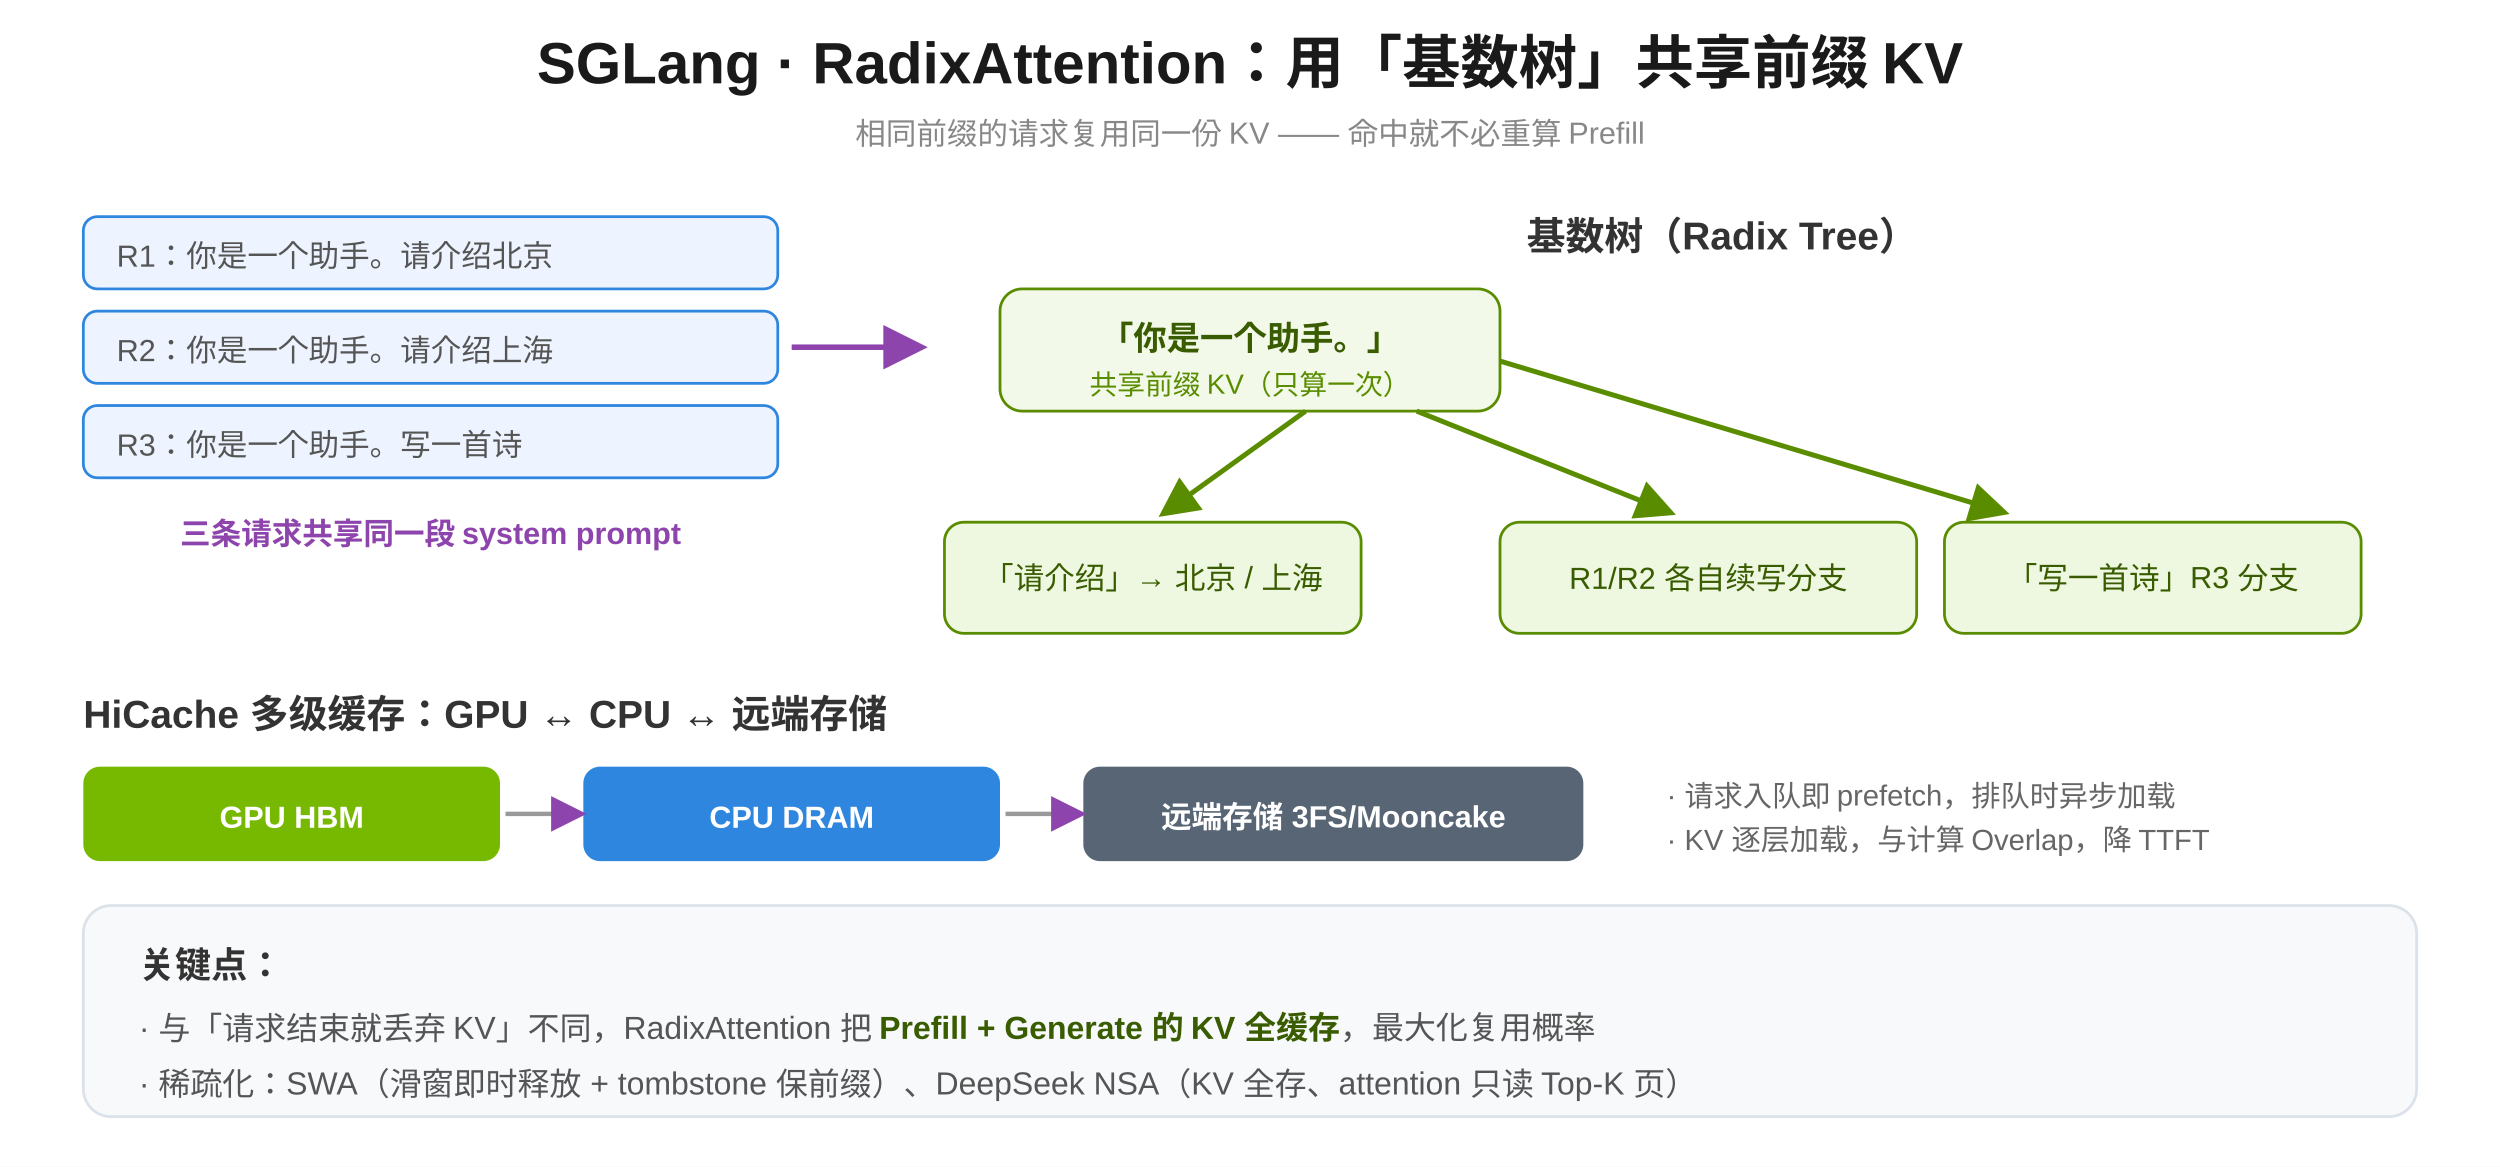
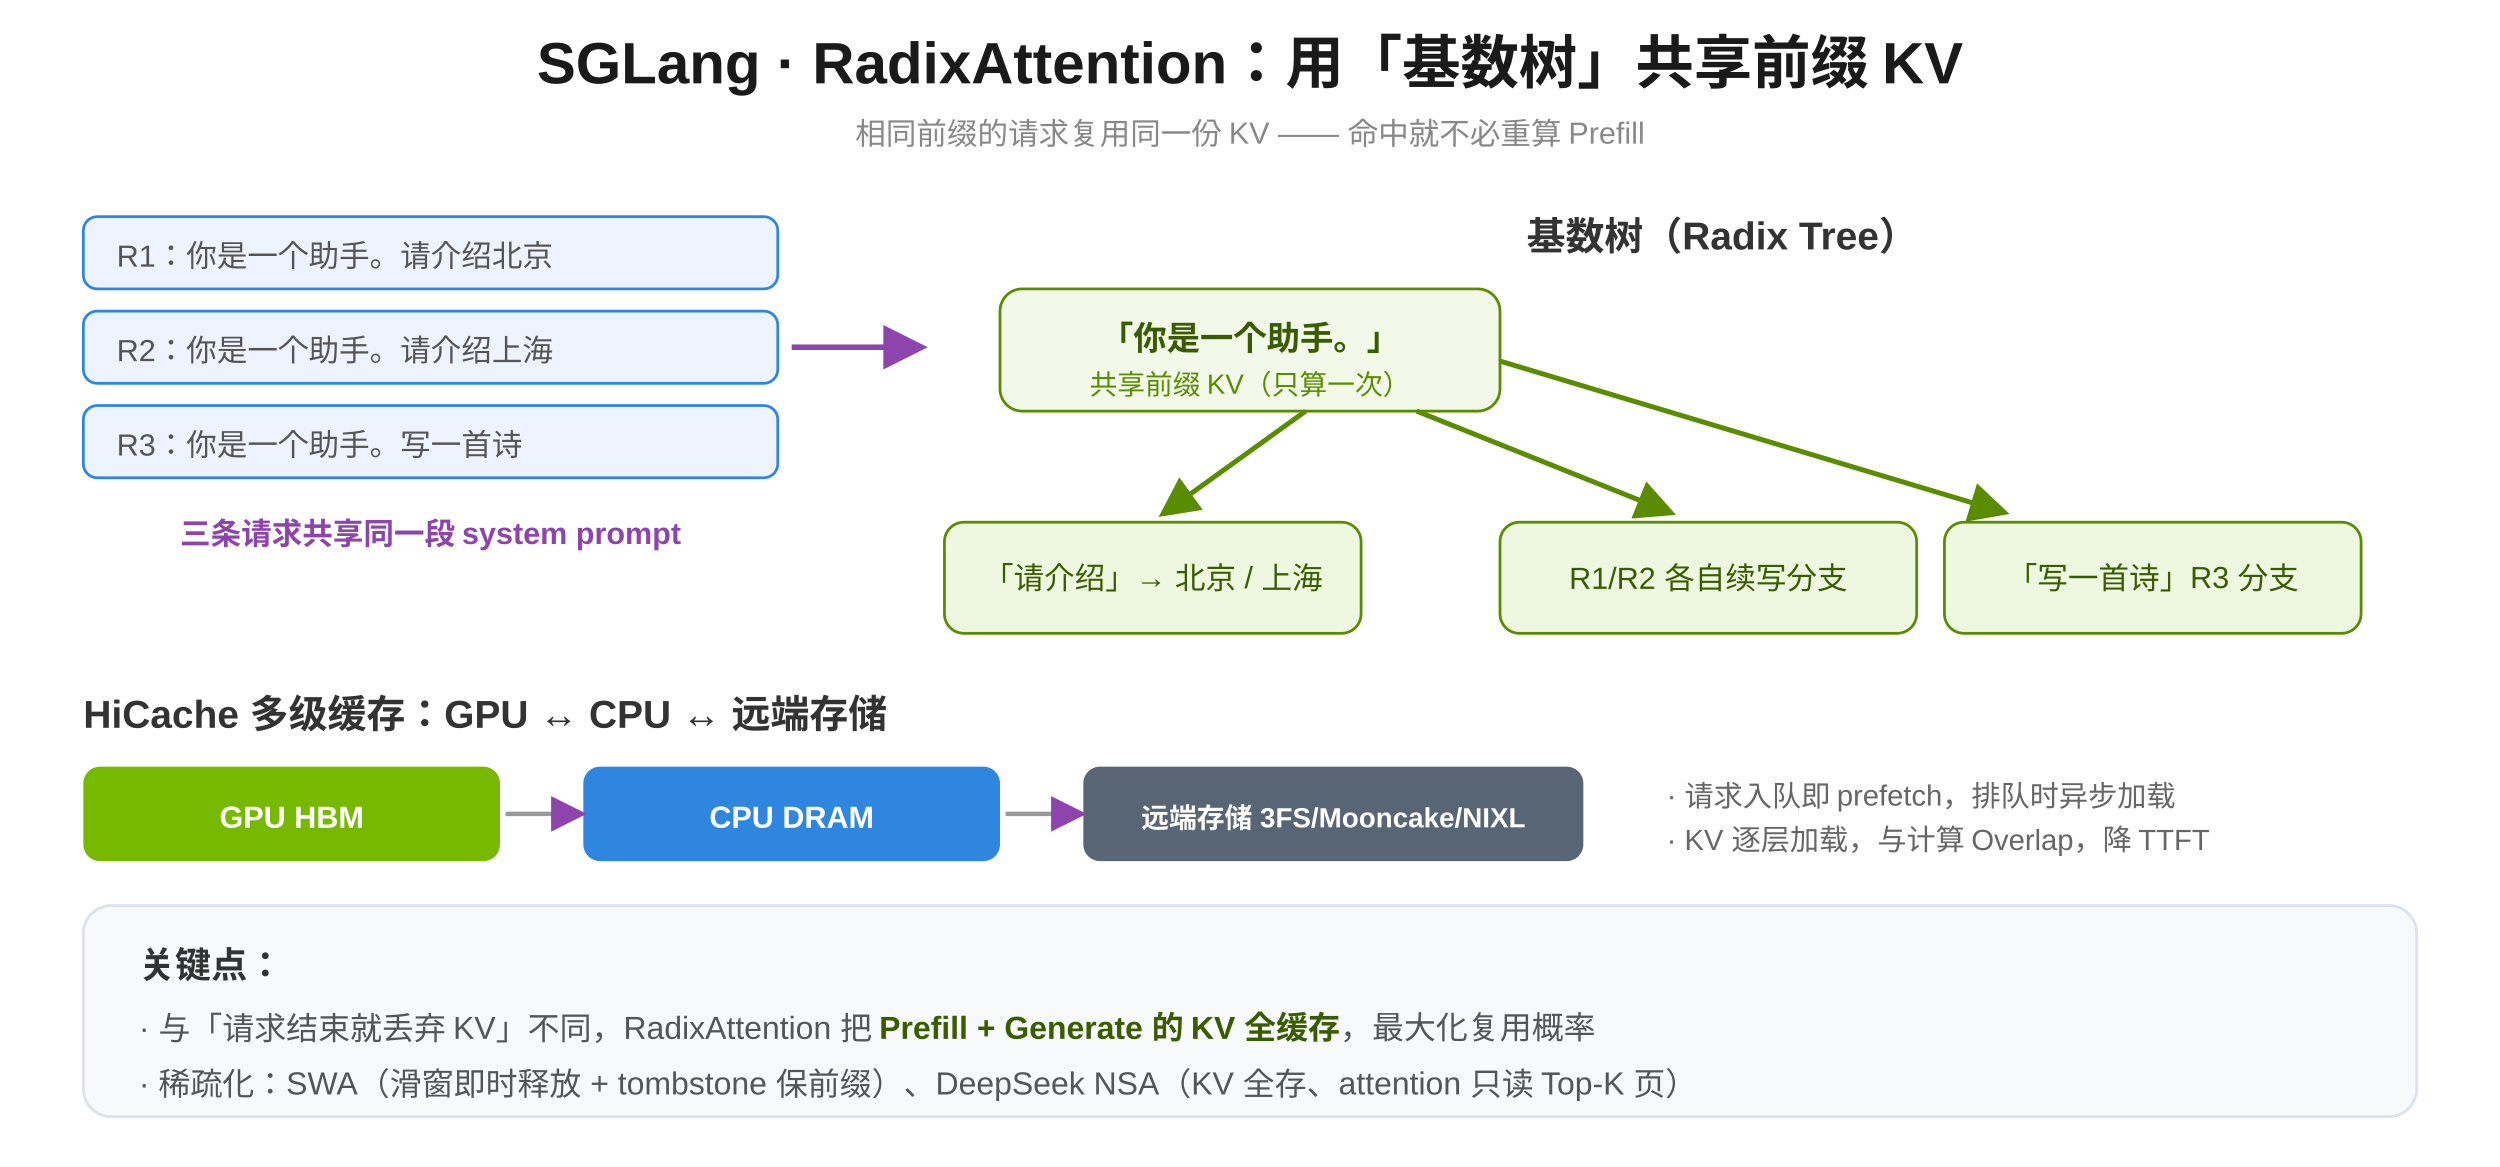
<svg xmlns="http://www.w3.org/2000/svg" viewBox="0 0 900 420" font-family="'PingFang SC','Microsoft YaHei','Helvetica Neue',Arial,sans-serif">
  <rect width="900" height="420" fill="#ffffff" />
  <text x="450" y="30" text-anchor="middle" font-size="21" font-weight="700" fill="#1a1a1a">SGLang · RadixAttention：用「基数树」共享前缀 KV</text>
  <text x="450" y="52" text-anchor="middle" font-size="11" fill="#888">相同前缀的请求复用同一份 KV —— 命中就不必重算 Prefill</text>
  <g font-size="11" fill="#555">
    <rect x="30" y="78" width="250" height="26" rx="5" fill="#eef4ff" stroke="#2e86de" />
    <text x="42" y="96">R1：你是一个助手。请介绍北京</text>
    <rect x="30" y="112" width="250" height="26" rx="5" fill="#eef4ff" stroke="#2e86de" />
    <text x="42" y="130">R2：你是一个助手。请介绍上海</text>
    <rect x="30" y="146" width="250" height="26" rx="5" fill="#eef4ff" stroke="#2e86de" />
    <text x="42" y="164">R3：你是一个助手。写一首诗</text>
  </g>
  <text x="155" y="196" text-anchor="middle" font-size="11" fill="#8e44ad" font-weight="700">三条请求共享同一段 system prompt</text>
  <path d="M285 125 L330 125" stroke="#8e44ad" stroke-width="2" marker-end="url(#ra)" />
  <text x="620" y="90" text-anchor="middle" font-size="14" font-weight="700" fill="#333">基数树（Radix Tree）</text>
  <rect x="360" y="104" width="180" height="44" rx="8" fill="#f2f9e8" stroke="#5a8c00" />
  <text x="450" y="126" text-anchor="middle" font-size="12" font-weight="700" fill="#3a5c00">「你是一个助手。」</text>
  <text x="450" y="142" text-anchor="middle" font-size="10" fill="#5a8c00">共享前缀 KV（只算一次）</text>
  <path d="M470 148 L420 184" stroke="#5a8c00" stroke-width="1.8" marker-end="url(#ra2)" />
  <path d="M510 148 L600 184" stroke="#5a8c00" stroke-width="1.8" marker-end="url(#ra2)" />
  <path d="M540 130 L720 184" stroke="#5a8c00" stroke-width="1.8" marker-end="url(#ra2)" />
  <rect x="340" y="188" width="150" height="40" rx="7" fill="#eef7e0" stroke="#5a8c00" />
  <text x="415" y="212" text-anchor="middle" font-size="11" fill="#3a5c00">「请介绍」→ 北京 / 上海</text>
  <rect x="540" y="188" width="150" height="40" rx="7" fill="#eef7e0" stroke="#5a8c00" />
  <text x="615" y="212" text-anchor="middle" font-size="11" fill="#3a5c00">R1/R2 各自续写分支</text>
  <rect x="700" y="188" width="150" height="40" rx="7" fill="#eef7e0" stroke="#5a8c00" />
  <text x="775" y="212" text-anchor="middle" font-size="11" fill="#3a5c00">「写一首诗」R3 分支</text>
  <text x="30" y="262" font-size="14" font-weight="700" fill="#333">HiCache 多级缓存：GPU ↔ CPU ↔ 远端存储</text>
  <g font-size="11" fill="#fff" font-weight="700">
    <rect x="30" y="276" width="150" height="34" rx="6" fill="#76b900" />
    <text x="105" y="298" text-anchor="middle">GPU HBM</text>
    <rect x="210" y="276" width="150" height="34" rx="6" fill="#2e86de" />
    <text x="285" y="298" text-anchor="middle">CPU DRAM</text>
    <rect x="390" y="276" width="180" height="34" rx="6" fill="#576574" />
-     <text x="480" y="298" text-anchor="middle">远端存储 3FS/Mooncake</text>
+     <text x="480" y="298" text-anchor="middle" font-size="10">远端存储 3FS/Mooncake/NIXL</text>
  </g>
  <path d="M182 293 L208 293" stroke="#999" stroke-width="1.6" marker-end="url(#ra)" />
  <path d="M362 293 L388 293" stroke="#999" stroke-width="1.6" marker-end="url(#ra)" />
  <text x="600" y="290" font-size="10.5" fill="#666">· 请求入队即 prefetch，排队时异步加载</text>
  <text x="600" y="306" font-size="10.5" fill="#666">· KV 逐层加载，与计算 Overlap，降 TTFT</text>
  <rect x="30" y="326" width="840" height="76" rx="10" fill="#f7f9fb" stroke="#dbe2ea" />
  <text x="50" y="352" font-size="13" font-weight="700" fill="#333">关键点：</text>
  <text x="50" y="374" font-size="11.5" fill="#555">· 与「请求结束就丢弃 KV」不同，RadixAttention 把 <tspan font-weight="700" fill="#3a5c00">Prefill + Generate 的 KV 全缓存</tspan>，最大化复用概率</text>
  <text x="50" y="394" font-size="11.5" fill="#555">· 稀疏化：SWA（滑窗即时释放 + tombstone 保前缀）、DeepSeek NSA（KV 全存、attention 只读 Top-K 页）</text>
  <defs>
    <marker id="ra" markerWidth="8" markerHeight="8" refX="6" refY="4" orient="auto">
      <path d="M0 0 L8 4 L0 8 z" fill="#8e44ad" />
    </marker>
    <marker id="ra2" markerWidth="8" markerHeight="8" refX="6" refY="4" orient="auto">
      <path d="M0 0 L8 4 L0 8 z" fill="#5a8c00" />
    </marker>
  </defs>
</svg>
